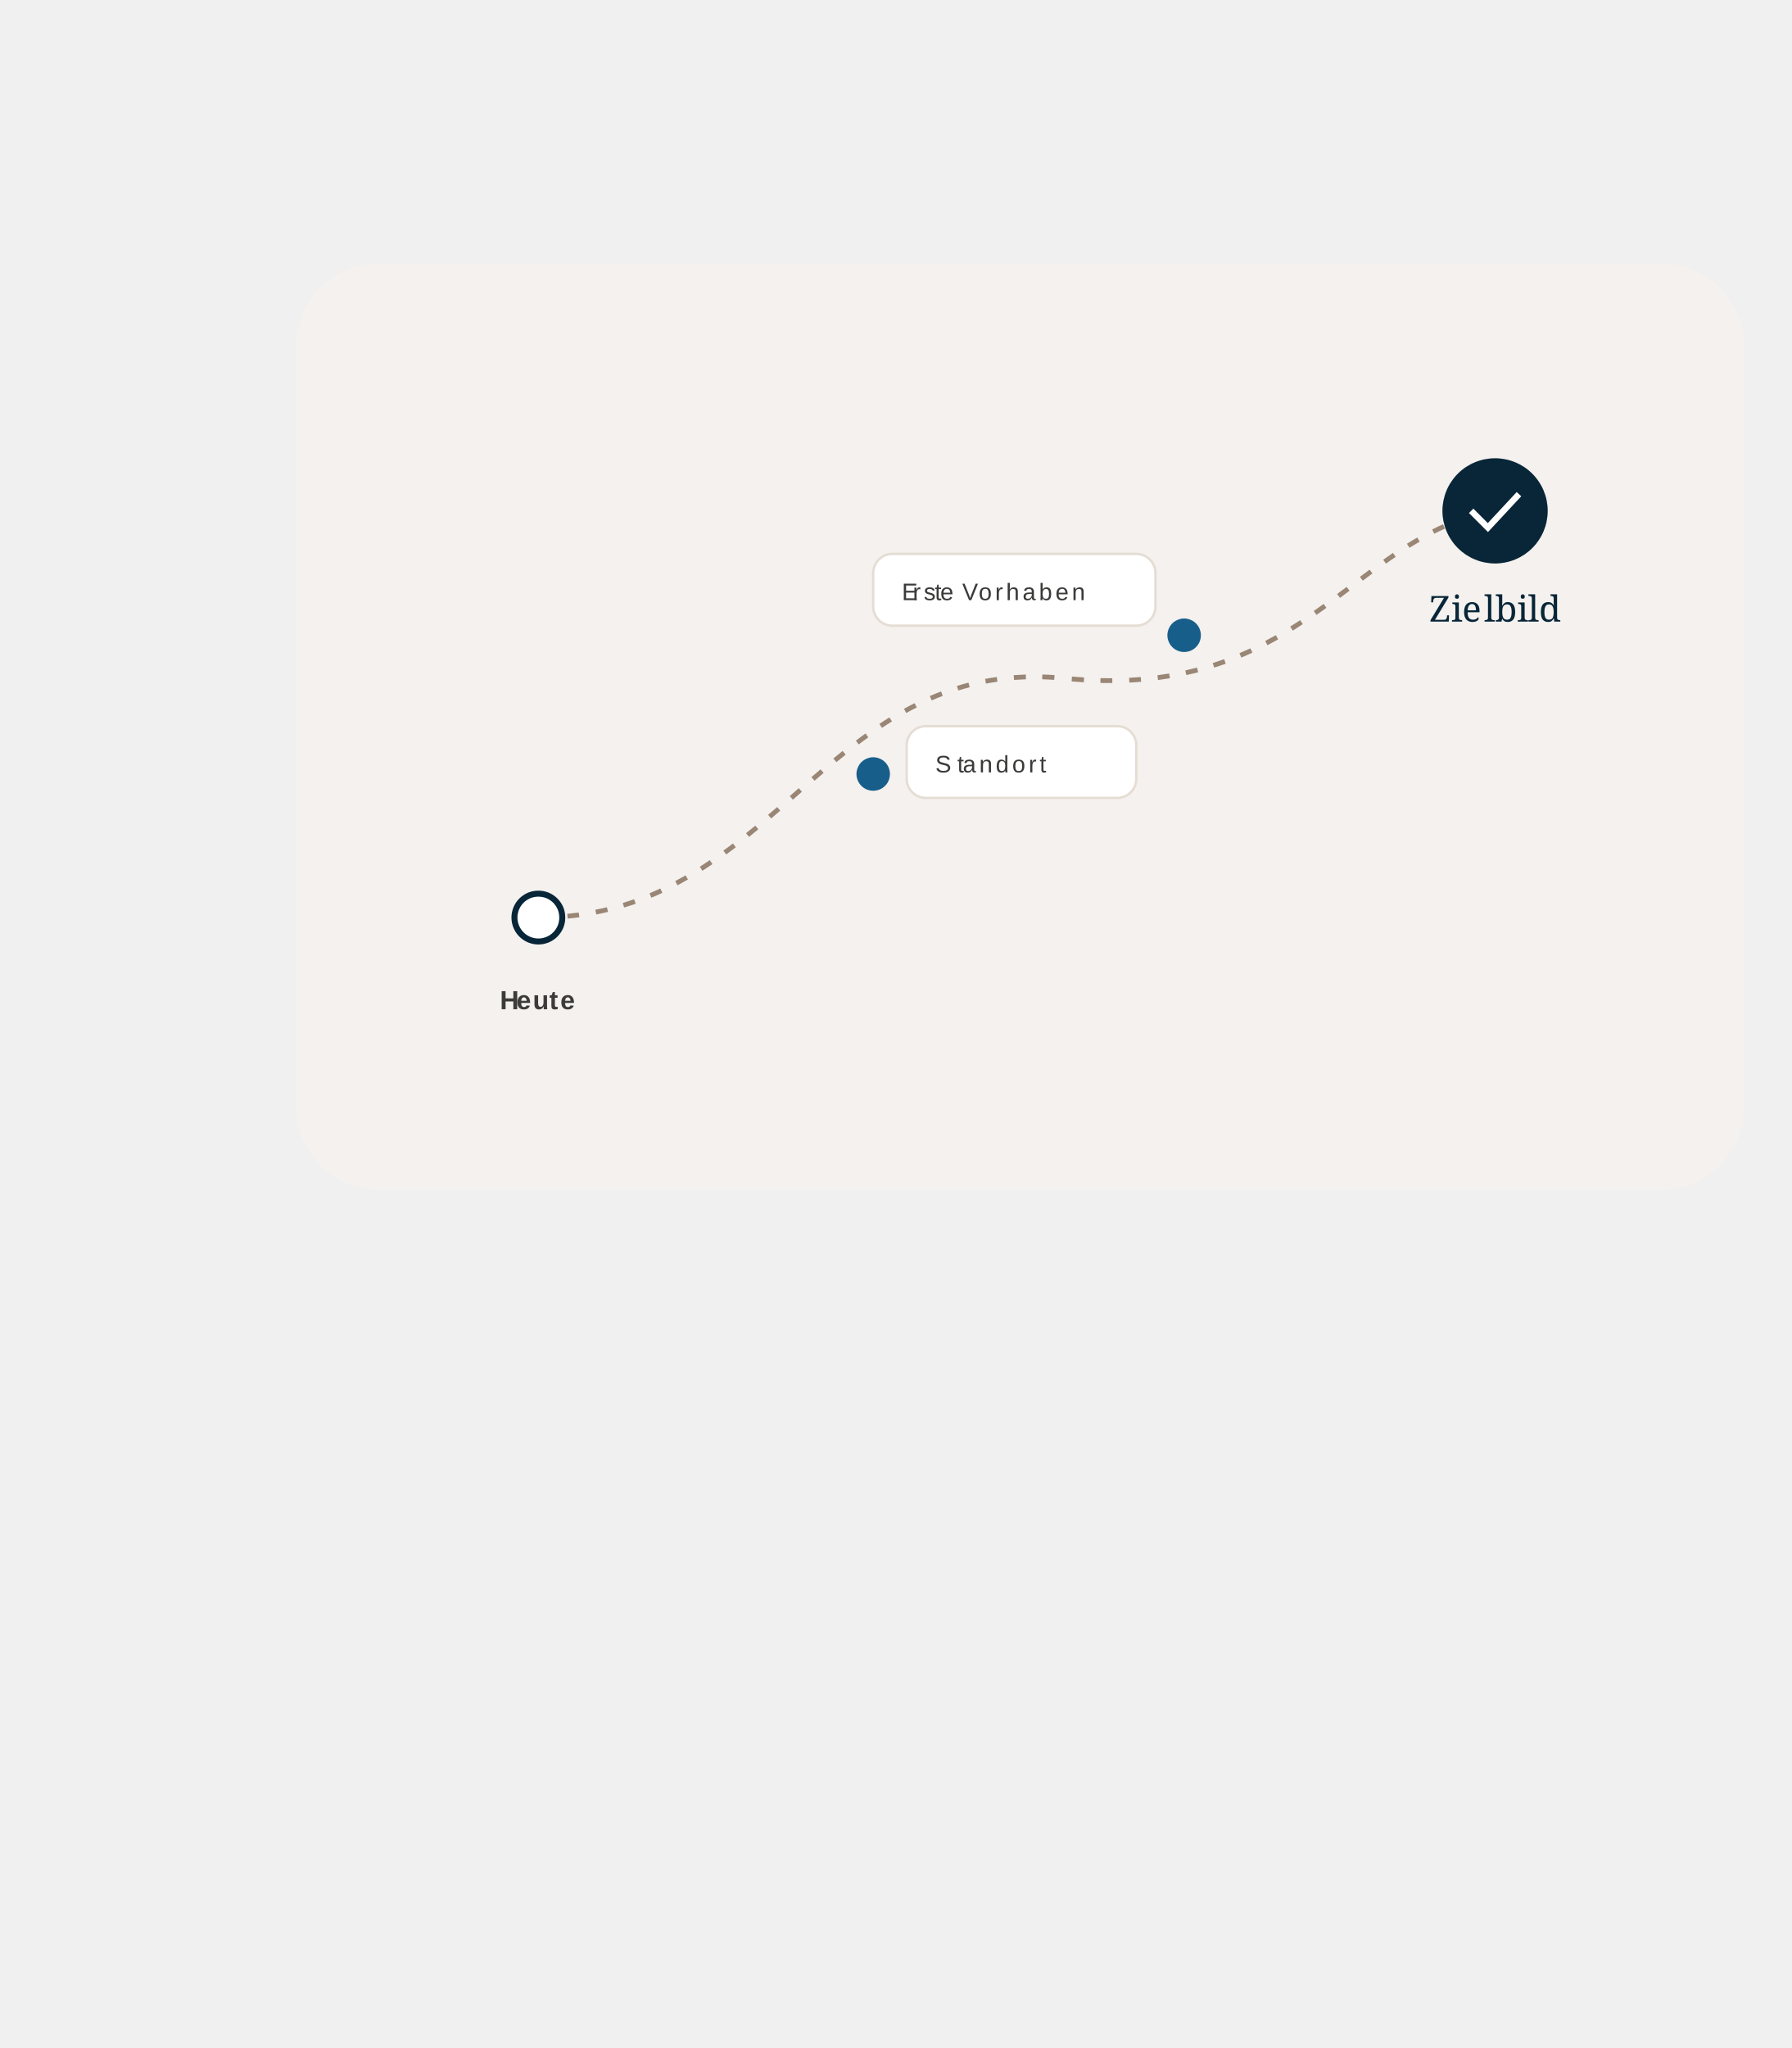
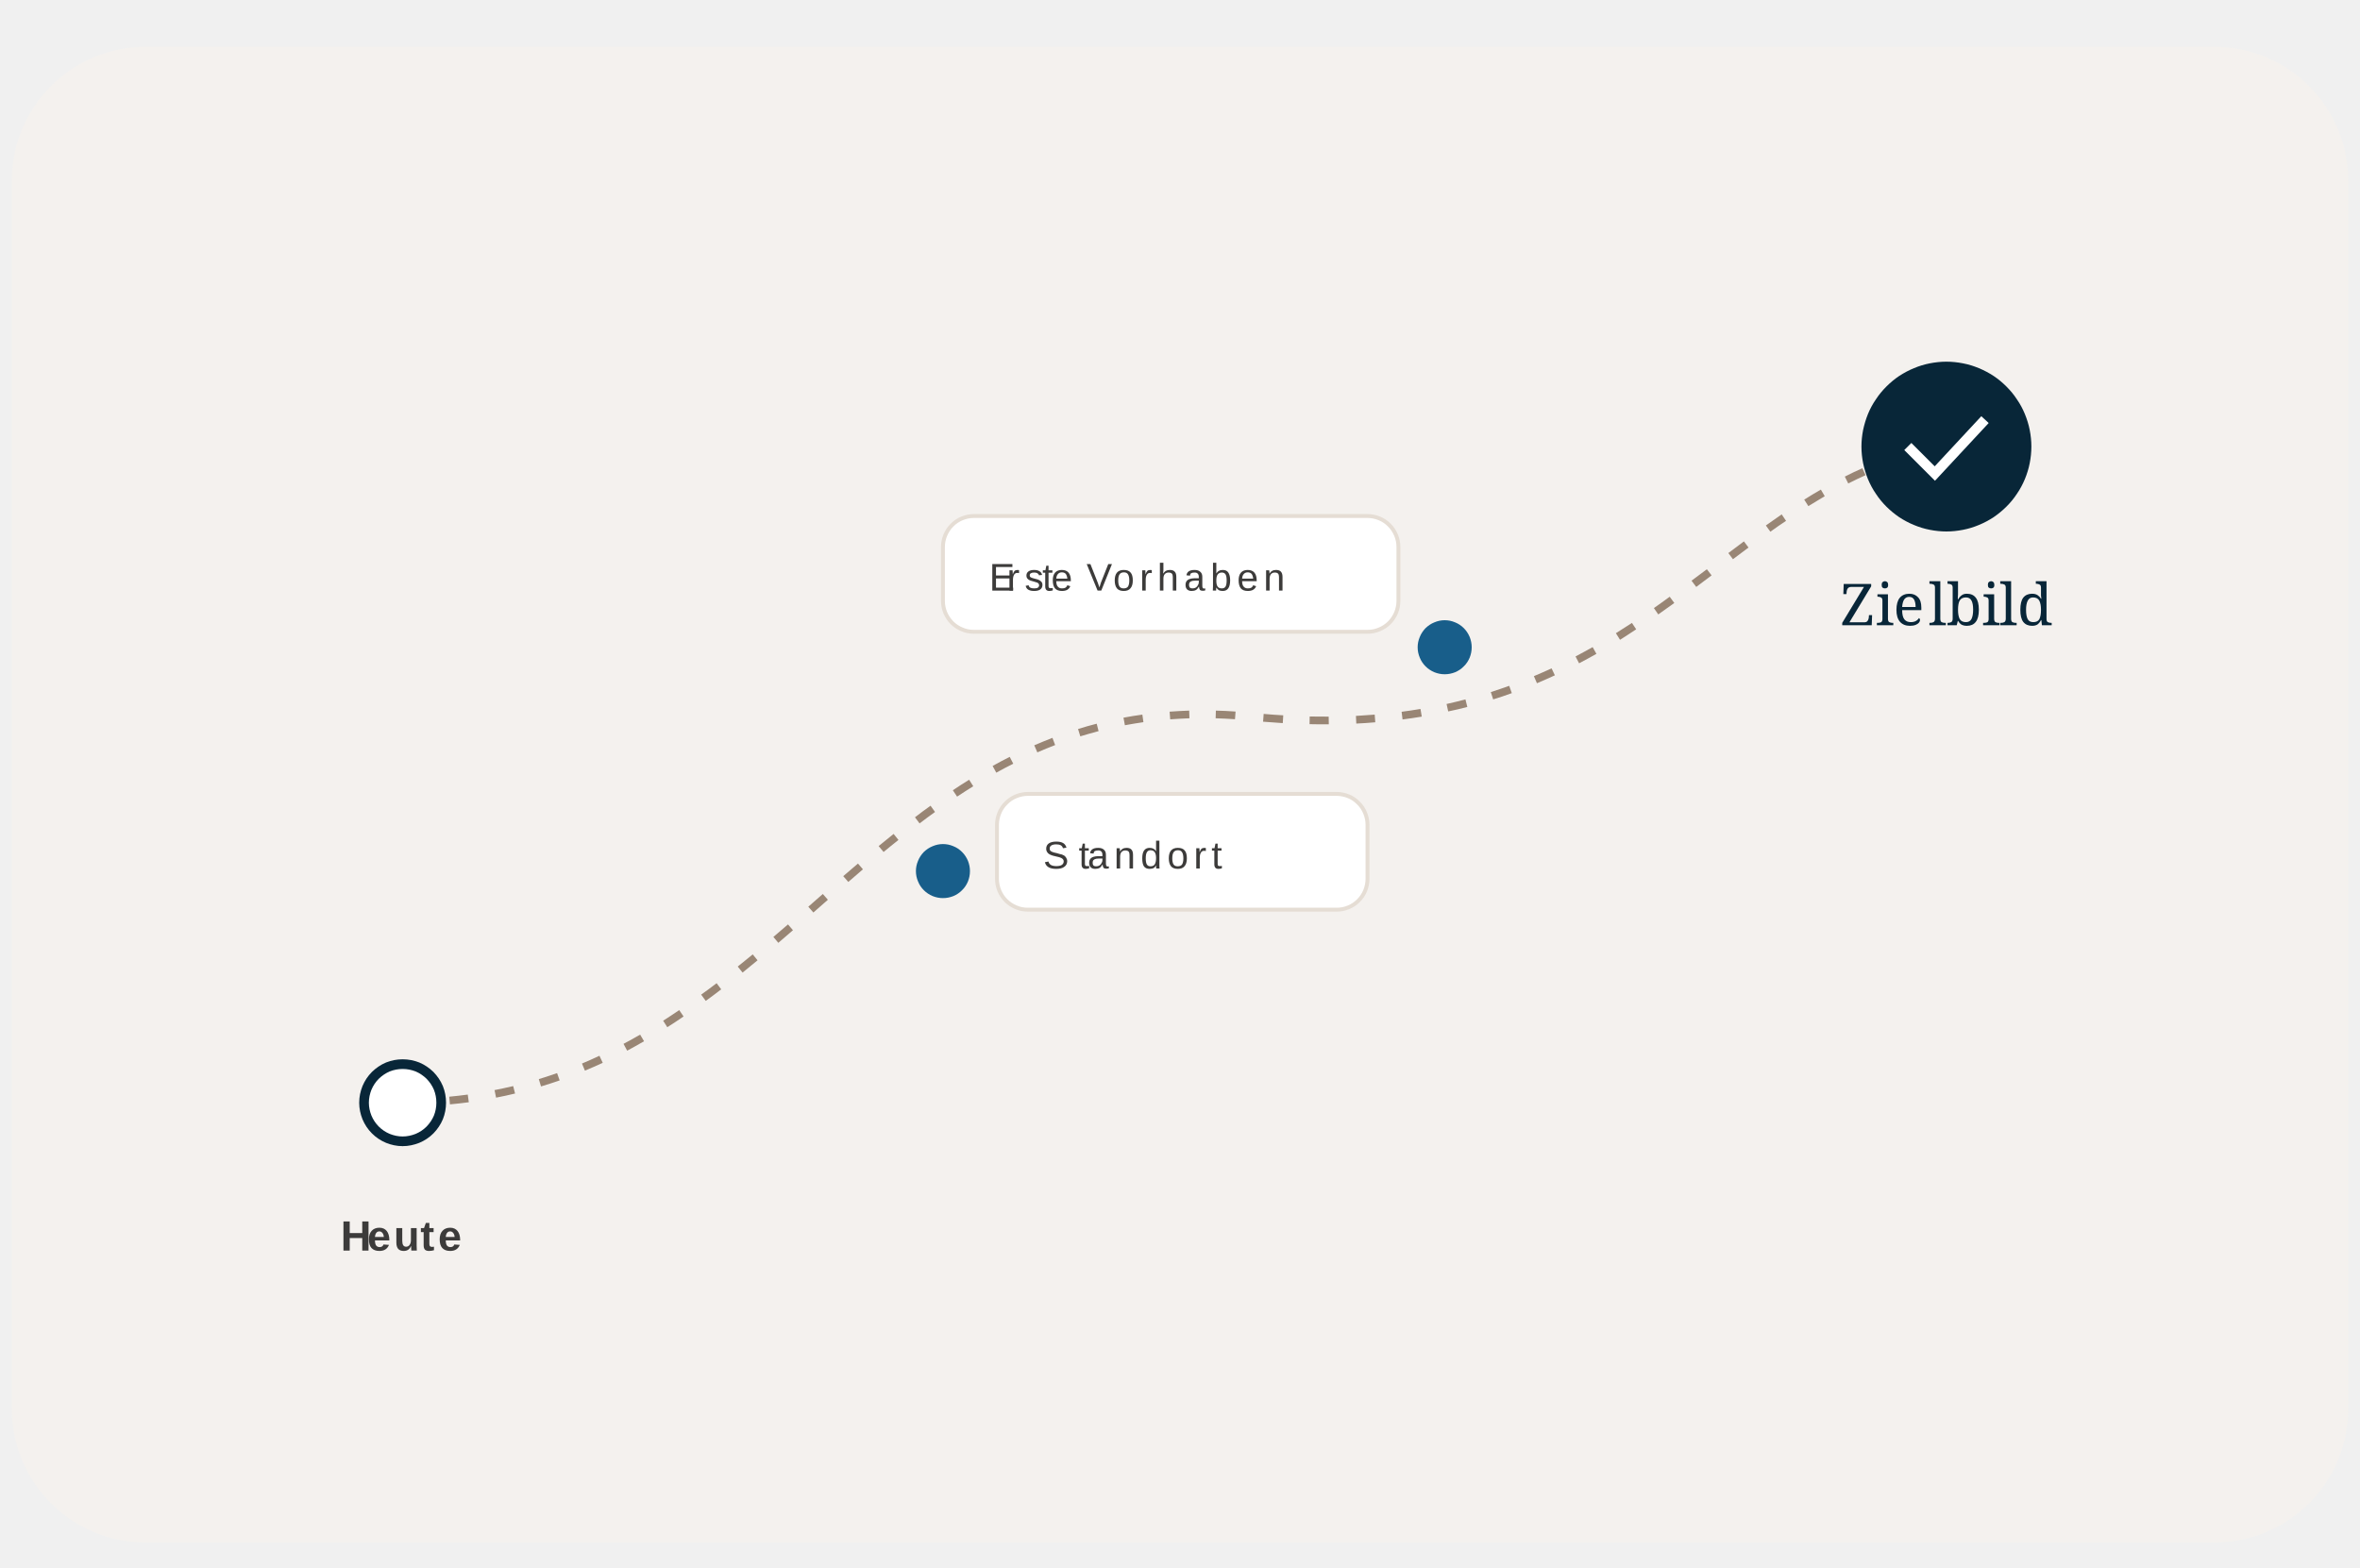
- <svg xmlns="http://www.w3.org/2000/svg" viewBox="300.0 180.0 245.0 280.0" fill="none">
+ <svg xmlns="http://www.w3.org/2000/svg" viewBox="339.5 212.0 200.0 132.8" fill="none">
  <path d="M340.5 331.38 L340.5 227.31 C340.5 226.56 340.57 225.83 340.72 225.1 C340.86 224.37 341.08 223.66 341.36 222.97 C341.65 222.28 342.0 221.63 342.41 221.01 C342.82 220.39 343.29 219.82 343.82 219.29 C344.35 218.76 344.92 218.29 345.54 217.88 C346.16 217.47 346.81 217.12 347.5 216.83 C348.19 216.55 348.9 216.33 349.63 216.19 C350.36 216.04 351.09 215.97 351.84 215.97 L527.16 215.97 C527.91 215.97 528.64 216.04 529.37 216.19 C530.1 216.33 530.81 216.55 531.5 216.83 C532.19 217.12 532.84 217.47 533.46 217.88 C534.08 218.29 534.65 218.76 535.18 219.29 C535.71 219.82 536.18 220.39 536.59 221.01 C537.0 221.63 537.35 222.28 537.64 222.97 C537.92 223.66 538.14 224.37 538.28 225.1 C538.43 225.83 538.5 226.56 538.5 227.31 L538.5 331.38 C538.5 332.13 538.43 332.86 538.28 333.59 C538.14 334.32 537.92 335.03 537.64 335.72 C537.35 336.41 537.0 337.06 536.59 337.68 C536.18 338.3 535.71 338.87 535.18 339.4 C534.65 339.93 534.08 340.4 533.46 340.81 C532.84 341.22 532.19 341.57 531.5 341.86 C530.81 342.14 530.1 342.36 529.37 342.5 C528.64 342.65 527.91 342.72 527.16 342.72 L351.84 342.72 C351.09 342.72 350.36 342.65 349.63 342.5 C348.9 342.36 348.19 342.14 347.5 341.86 C346.81 341.57 346.16 341.22 345.54 340.81 C344.92 340.4 344.35 339.93 343.82 339.4 C343.29 338.87 342.82 338.3 342.41 337.68 C342.0 337.06 341.65 336.41 341.36 335.72 C341.08 335.03 340.86 334.32 340.72 333.59 C340.57 332.86 340.5 332.13 340.5 331.38 Z" fill="#f4f1ee" stroke="none" />
  <path d="M373.62 305.12 C374.19 305.12 374.75 305.11 375.3 305.09 L375.33 305.74 C374.76 305.76 374.2 305.77 373.62 305.77 L373.62 305.12 Z M377.57 304.94 C378.1 304.89 378.62 304.83 379.14 304.76 L379.23 305.41 C378.7 305.48 378.17 305.54 377.63 305.59 L377.57 304.94 Z M381.41 304.38 C381.94 304.28 382.47 304.16 382.99 304.04 L383.15 304.67 C382.61 304.8 382.08 304.92 381.54 305.02 L381.41 304.38 Z M385.16 303.45 C385.68 303.29 386.2 303.12 386.71 302.94 L386.93 303.56 C386.41 303.74 385.88 303.91 385.35 304.07 L385.16 303.45 Z M388.82 302.13 C389.32 301.92 389.81 301.7 390.3 301.47 L390.58 302.07 C390.08 302.3 389.58 302.52 389.07 302.73 L388.82 302.13 Z M392.34 300.46 C392.81 300.21 393.28 299.95 393.75 299.68 L394.08 300.24 C393.6 300.52 393.13 300.78 392.65 301.04 L392.34 300.46 Z M395.7 298.5 C396.15 298.21 396.61 297.91 397.06 297.6 L397.43 298.14 C396.97 298.46 396.51 298.76 396.05 299.05 L395.7 298.5 Z M398.92 296.29 C399.35 295.98 399.79 295.66 400.23 295.32 L400.62 295.84 C400.18 296.18 399.74 296.51 399.31 296.82 L398.92 296.29 Z M402.02 293.91 C402.43 293.58 402.85 293.24 403.29 292.88 L403.7 293.38 C403.27 293.74 402.84 294.09 402.43 294.42 L402.02 293.91 Z M405.04 291.4 L406.28 290.34 L406.7 290.83 L405.46 291.9 L405.04 291.4 Z M408.0 288.84 L409.23 287.76 L409.66 288.25 L408.43 289.33 L408.0 288.84 Z M410.96 286.25 L412.21 285.18 L412.63 285.67 L411.39 286.74 L410.96 286.25 Z M413.96 283.7 C414.4 283.34 414.82 283.0 415.23 282.67 L415.64 283.18 C415.23 283.5 414.81 283.85 414.38 284.2 L413.96 283.7 Z M417.04 281.26 C417.48 280.92 417.92 280.59 418.36 280.28 L418.74 280.81 C418.31 281.12 417.87 281.44 417.43 281.78 L417.04 281.26 Z M420.25 278.97 C420.71 278.66 421.17 278.36 421.63 278.08 L421.98 278.63 C421.52 278.91 421.07 279.21 420.61 279.51 L420.25 278.97 Z M423.62 276.91 C424.1 276.64 424.59 276.38 425.07 276.14 L425.37 276.72 C424.89 276.96 424.41 277.21 423.93 277.48 L423.62 276.91 Z M427.15 275.16 C427.66 274.94 428.17 274.73 428.69 274.53 L428.92 275.14 C428.42 275.33 427.91 275.54 427.41 275.76 L427.15 275.16 Z M430.86 273.78 C431.38 273.62 431.91 273.46 432.44 273.33 L432.6 273.96 C432.08 274.1 431.57 274.24 431.05 274.4 L430.86 273.78 Z M434.71 272.82 C435.24 272.72 435.77 272.63 436.31 272.56 L436.4 273.2 C435.88 273.28 435.35 273.36 434.83 273.46 L434.71 272.82 Z M438.62 272.31 C439.17 272.27 439.72 272.24 440.28 272.22 L440.3 272.87 C439.75 272.89 439.21 272.92 438.67 272.96 L438.62 272.31 Z M442.54 272.22 C443.09 272.23 443.65 272.26 444.21 272.3 L444.16 272.95 C443.61 272.91 443.06 272.89 442.52 272.87 L442.54 272.22 Z M446.59 272.5 C447.15 272.55 447.7 272.59 448.25 272.62 L448.21 273.28 C447.66 273.24 447.1 273.2 446.54 273.16 L446.59 272.5 Z M450.49 272.72 C451.03 272.73 451.57 272.73 452.1 272.73 L452.11 273.38 C451.57 273.39 451.02 273.38 450.48 273.37 L450.49 272.72 Z M454.41 272.67 C454.95 272.64 455.48 272.6 456.0 272.56 L456.05 273.21 C455.52 273.26 454.99 273.29 454.44 273.32 L454.41 272.67 Z M458.28 272.32 C458.82 272.25 459.35 272.17 459.88 272.08 L459.99 272.73 C459.45 272.82 458.91 272.9 458.36 272.97 L458.28 272.32 Z M462.09 271.66 C462.63 271.54 463.16 271.41 463.69 271.27 L463.85 271.91 C463.32 272.05 462.78 272.18 462.23 272.29 L462.09 271.66 Z M465.84 270.65 C466.36 270.48 466.88 270.31 467.4 270.12 L467.62 270.74 C467.1 270.93 466.57 271.11 466.04 271.27 L465.84 270.65 Z M469.49 269.3 C469.99 269.09 470.49 268.87 470.99 268.64 L471.27 269.23 C470.76 269.46 470.26 269.69 469.75 269.9 L469.49 269.3 Z M473.02 267.63 C473.5 267.38 473.98 267.11 474.47 266.84 L474.79 267.41 C474.3 267.69 473.81 267.95 473.32 268.21 L473.02 267.63 Z M476.44 265.66 C476.89 265.38 477.34 265.09 477.8 264.79 L478.16 265.33 C477.7 265.64 477.24 265.93 476.79 266.22 L476.44 265.66 Z M479.66 263.53 C480.09 263.23 480.54 262.91 481.0 262.57 L481.39 263.1 C480.92 263.44 480.47 263.76 480.03 264.07 L479.66 263.53 Z M482.85 261.21 L484.15 260.24 L484.55 260.76 L483.25 261.74 L482.85 261.21 Z M485.97 258.87 L487.29 257.88 L487.68 258.4 L486.36 259.39 L485.97 258.87 Z M489.15 256.53 C489.61 256.2 490.06 255.89 490.49 255.59 L490.86 256.14 C490.43 256.42 489.99 256.73 489.53 257.06 L489.15 256.53 Z M492.4 254.34 C492.88 254.04 493.35 253.75 493.81 253.49 L494.14 254.05 C493.69 254.32 493.22 254.6 492.75 254.89 L492.4 254.34 Z M495.84 252.39 C496.34 252.13 496.83 251.9 497.33 251.68 L497.6 252.27 C497.11 252.49 496.62 252.72 496.13 252.97 L495.84 252.39 Z M499.47 250.81 C499.99 250.62 500.52 250.45 501.04 250.3 L501.23 250.92 C500.72 251.08 500.2 251.24 499.69 251.43 L499.47 250.81 Z M503.28 249.73 C503.65 249.65 504.02 249.58 504.4 249.52 L504.5 250.17 C504.14 250.23 503.77 250.3 503.41 250.37 L503.28 249.73 Z" fill="#998675" stroke="none" />
  <path d="M376.89 305.45 C376.89 305.88 376.81 306.3 376.65 306.7 C376.48 307.1 376.24 307.45 375.94 307.76 C375.63 308.07 375.28 308.3 374.88 308.47 C374.47 308.63 374.06 308.72 373.62 308.72 C373.19 308.72 372.77 308.63 372.37 308.47 C371.97 308.3 371.62 308.07 371.31 307.76 C371.0 307.45 370.77 307.1 370.6 306.7 C370.44 306.3 370.35 305.88 370.35 305.45 C370.35 305.01 370.44 304.59 370.6 304.19 C370.77 303.79 371.0 303.44 371.31 303.13 C371.62 302.83 371.97 302.59 372.37 302.42 C372.77 302.26 373.19 302.18 373.62 302.18 C374.06 302.18 374.47 302.26 374.88 302.42 C375.28 302.59 375.63 302.83 375.94 303.13 C376.24 303.44 376.48 303.79 376.65 304.19 C376.81 304.59 376.89 305.01 376.89 305.45 Z" fill="#ffffff" stroke="none" />
  <path d="M376.89 305.45 C376.89 305.88 376.81 306.3 376.65 306.7 C376.48 307.1 376.24 307.45 375.94 307.76 C375.63 308.07 375.28 308.3 374.88 308.47 C374.47 308.63 374.06 308.72 373.62 308.72 C373.19 308.72 372.77 308.63 372.37 308.47 C371.97 308.3 371.62 308.07 371.31 307.76 C371.0 307.45 370.77 307.1 370.6 306.7 C370.44 306.3 370.35 305.88 370.35 305.45 C370.35 305.01 370.44 304.59 370.6 304.19 C370.77 303.79 371.0 303.44 371.31 303.13 C371.62 302.83 371.97 302.59 372.37 302.42 C372.77 302.26 373.19 302.18 373.62 302.18 C374.06 302.18 374.47 302.26 374.88 302.42 C375.28 302.59 375.63 302.83 375.94 303.13 C376.24 303.44 376.48 303.79 376.65 304.19 C376.81 304.59 376.89 305.01 376.89 305.45 Z" fill="none" stroke="#082638" stroke-width="0.82" />
  <path d="M421.7 285.82 C421.7 286.13 421.64 286.42 421.53 286.7 C421.41 286.98 421.25 287.23 421.03 287.44 C420.82 287.66 420.57 287.82 420.29 287.94 C420.01 288.05 419.72 288.11 419.41 288.11 C419.11 288.11 418.82 288.05 418.54 287.94 C418.26 287.82 418.01 287.66 417.79 287.44 C417.58 287.23 417.41 286.98 417.3 286.7 C417.18 286.42 417.12 286.13 417.12 285.82 C417.12 285.52 417.18 285.23 417.3 284.95 C417.41 284.67 417.58 284.42 417.79 284.2 C418.01 283.99 418.26 283.82 418.54 283.71 C418.82 283.59 419.11 283.53 419.41 283.53 C419.72 283.53 420.01 283.59 420.29 283.71 C420.57 283.82 420.82 283.99 421.03 284.2 C421.25 284.42 421.41 284.67 421.53 284.95 C421.64 285.23 421.7 285.52 421.7 285.82 Z" fill="#185e8a" stroke="none" />
  <path d="M426.61 279.28 L452.77 279.28 C453.12 279.28 453.45 279.35 453.78 279.48 C454.1 279.61 454.38 279.8 454.62 280.05 C454.87 280.29 455.06 280.58 455.19 280.9 C455.32 281.22 455.39 281.55 455.39 281.9 L455.39 286.48 C455.39 286.82 455.32 287.16 455.19 287.48 C455.06 287.8 454.87 288.08 454.62 288.33 C454.38 288.57 454.1 288.76 453.78 288.89 C453.45 289.03 453.12 289.09 452.77 289.09 L426.61 289.09 C426.26 289.09 425.93 289.03 425.61 288.89 C425.29 288.76 425.0 288.57 424.76 288.33 C424.51 288.08 424.32 287.8 424.19 287.48 C424.06 287.16 423.99 286.82 423.99 286.48 L423.99 281.9 C423.99 281.55 424.06 281.22 424.19 280.9 C424.32 280.58 424.51 280.29 424.76 280.05 C425.0 279.8 425.29 279.61 425.61 279.48 C425.93 279.35 426.26 279.28 426.61 279.28 Z" fill="#ffffff" stroke="none" />
  <path d="M426.61 279.28 L452.77 279.28 C453.12 279.28 453.45 279.35 453.78 279.48 C454.1 279.61 454.38 279.8 454.62 280.05 C454.87 280.29 455.06 280.58 455.19 280.9 C455.32 281.22 455.39 281.55 455.39 281.9 L455.39 286.48 C455.39 286.82 455.32 287.16 455.19 287.48 C455.06 287.8 454.87 288.08 454.62 288.33 C454.38 288.57 454.1 288.76 453.78 288.89 C453.45 289.03 453.12 289.09 452.77 289.09 L426.61 289.09 C426.26 289.09 425.93 289.03 425.61 288.89 C425.29 288.76 425.0 288.57 424.76 288.33 C424.51 288.08 424.32 287.8 424.19 287.48 C424.06 287.16 423.99 286.82 423.99 286.48 L423.99 281.9 C423.99 281.55 424.06 281.22 424.19 280.9 C424.32 280.58 424.51 280.29 424.76 280.05 C425.0 279.8 425.29 279.61 425.61 279.48 C425.93 279.35 426.26 279.28 426.61 279.28 Z" fill="none" stroke="#e5ddd4" stroke-width="0.33" />
  <path d="M464.22 266.85 C464.22 267.16 464.16 267.45 464.05 267.73 C463.93 268.01 463.77 268.26 463.55 268.47 C463.34 268.69 463.09 268.85 462.81 268.97 C462.53 269.08 462.24 269.14 461.93 269.14 C461.63 269.14 461.34 269.08 461.06 268.97 C460.78 268.85 460.53 268.69 460.31 268.47 C460.1 268.26 459.93 268.01 459.82 267.73 C459.7 267.45 459.64 267.16 459.64 266.85 C459.64 266.55 459.7 266.26 459.82 265.98 C459.93 265.7 460.1 265.45 460.31 265.23 C460.53 265.02 460.78 264.85 461.06 264.74 C461.34 264.62 461.63 264.56 461.93 264.56 C462.24 264.56 462.53 264.62 462.81 264.74 C463.09 264.85 463.34 265.02 463.55 265.23 C463.77 265.45 463.93 265.7 464.05 265.98 C464.16 266.26 464.22 266.55 464.22 266.85 Z" fill="#185e8a" stroke="none" />
  <path d="M422.03 255.73 L455.39 255.73 C455.74 255.73 456.07 255.8 456.39 255.93 C456.71 256.06 457.0 256.25 457.24 256.5 C457.49 256.74 457.67 257.03 457.81 257.35 C457.94 257.67 458.01 258.0 458.01 258.35 L458.01 262.93 C458.01 263.27 457.94 263.61 457.81 263.93 C457.67 264.25 457.49 264.53 457.24 264.78 C457.0 265.02 456.71 265.21 456.39 265.34 C456.07 265.48 455.74 265.54 455.39 265.54 L422.03 265.54 C421.68 265.54 421.35 265.48 421.03 265.34 C420.71 265.21 420.42 265.02 420.18 264.78 C419.93 264.53 419.75 264.25 419.61 263.93 C419.48 263.61 419.41 263.27 419.41 262.93 L419.41 258.35 C419.41 258.0 419.48 257.67 419.61 257.35 C419.75 257.03 419.93 256.74 420.18 256.5 C420.42 256.25 420.71 256.06 421.03 255.93 C421.35 255.8 421.68 255.73 422.03 255.73 Z" fill="#ffffff" stroke="none" />
  <path d="M422.03 255.73 L455.39 255.73 C455.74 255.73 456.07 255.8 456.39 255.93 C456.71 256.06 457.0 256.25 457.24 256.5 C457.49 256.74 457.67 257.03 457.81 257.35 C457.94 257.67 458.01 258.0 458.01 258.35 L458.01 262.93 C458.01 263.27 457.94 263.61 457.81 263.93 C457.67 264.25 457.49 264.53 457.24 264.78 C457.0 265.02 456.71 265.21 456.39 265.34 C456.07 265.48 455.74 265.54 455.39 265.54 L422.03 265.54 C421.68 265.54 421.35 265.48 421.03 265.34 C420.71 265.21 420.42 265.02 420.18 264.78 C419.93 264.53 419.75 264.25 419.61 263.93 C419.48 263.61 419.41 263.27 419.41 262.93 L419.41 258.35 C419.41 258.0 419.48 257.67 419.61 257.35 C419.75 257.03 419.93 256.74 420.18 256.5 C420.42 256.25 420.71 256.06 421.03 255.93 C421.35 255.8 421.68 255.73 422.03 255.73 Z" fill="none" stroke="#e5ddd4" stroke-width="0.33" />
  <path d="M511.65 249.84 C511.65 250.32 511.6 250.79 511.51 251.25 C511.42 251.71 511.28 252.16 511.1 252.6 C510.92 253.03 510.7 253.45 510.43 253.84 C510.17 254.24 509.87 254.6 509.54 254.93 C509.2 255.27 508.84 255.56 508.45 255.83 C508.05 256.09 507.64 256.31 507.2 256.49 C506.77 256.67 506.32 256.81 505.85 256.9 C505.39 256.99 504.92 257.04 504.45 257.04 C503.98 257.04 503.51 256.99 503.05 256.9 C502.58 256.81 502.13 256.67 501.7 256.49 C501.26 256.31 500.85 256.09 500.45 255.83 C500.06 255.56 499.7 255.27 499.36 254.93 C499.03 254.6 498.73 254.24 498.47 253.84 C498.2 253.45 497.98 253.03 497.8 252.6 C497.62 252.16 497.49 251.71 497.39 251.25 C497.3 250.79 497.25 250.32 497.25 249.84 C497.25 249.37 497.3 248.9 497.39 248.44 C497.49 247.98 497.62 247.53 497.8 247.09 C497.98 246.65 498.2 246.24 498.47 245.85 C498.73 245.45 499.03 245.09 499.36 244.76 C499.7 244.42 500.06 244.12 500.45 243.86 C500.85 243.6 501.26 243.38 501.7 243.2 C502.13 243.02 502.58 242.88 503.05 242.79 C503.51 242.7 503.98 242.65 504.45 242.65 C504.92 242.65 505.39 242.7 505.85 242.79 C506.32 242.88 506.77 243.02 507.2 243.2 C507.64 243.38 508.05 243.6 508.45 243.86 C508.84 244.12 509.2 244.42 509.54 244.76 C509.87 245.09 510.17 245.45 510.43 245.85 C510.7 246.24 510.92 246.65 511.1 247.09 C511.28 247.53 511.42 247.98 511.51 248.44 C511.6 248.9 511.65 249.37 511.65 249.84 Z" fill="#082638" stroke="none" />
  <path d="M501.18 249.84 L503.47 252.13 L507.72 247.56" fill="none" stroke="#ffffff" stroke-width="0.85" />
  <text x="368.37" y="317.98" font-family="Poppins, Arial, sans-serif" font-size="3.59" fill="#3c3b3a" font-weight="600">H</text>
  <text x="370.62" y="317.98" font-family="Poppins, Arial, sans-serif" font-size="3.59" fill="#3c3b3a" font-weight="600">e</text>
  <text x="372.87" y="317.98" font-family="Poppins, Arial, sans-serif" font-size="3.59" fill="#3c3b3a" font-weight="600">u</text>
  <text x="375.12" y="317.98" font-family="Poppins, Arial, sans-serif" font-size="3.59" fill="#3c3b3a" font-weight="600">t</text>
  <text x="376.62" y="317.98" font-family="Poppins, Arial, sans-serif" font-size="3.59" fill="#3c3b3a" font-weight="600">e</text>
  <text x="427.91" y="285.6" font-family="Poppins, Arial, sans-serif" font-size="3.27" fill="#3c3b3a">S</text>
  <text x="430.91" y="285.6" font-family="Poppins, Arial, sans-serif" font-size="3.27" fill="#3c3b3a">t</text>
  <text x="431.66" y="285.6" font-family="Poppins, Arial, sans-serif" font-size="3.27" fill="#3c3b3a">a</text>
  <text x="433.91" y="285.6" font-family="Poppins, Arial, sans-serif" font-size="3.27" fill="#3c3b3a">n</text>
  <text x="436.16" y="285.6" font-family="Poppins, Arial, sans-serif" font-size="3.27" fill="#3c3b3a">d</text>
  <text x="438.41" y="285.6" font-family="Poppins, Arial, sans-serif" font-size="3.27" fill="#3c3b3a">o</text>
  <text x="440.66" y="285.6" font-family="Poppins, Arial, sans-serif" font-size="3.27" fill="#3c3b3a">r</text>
  <text x="442.16" y="285.6" font-family="Poppins, Arial, sans-serif" font-size="3.27" fill="#3c3b3a">t</text>
  <text x="423.33" y="262.05" font-family="Poppins, Arial, sans-serif" font-size="3.27" fill="#3c3b3a">E</text>
  <text x="424.83" y="262.05" font-family="Poppins, Arial, sans-serif" font-size="3.27" fill="#3c3b3a">r</text>
  <text x="426.33" y="262.05" font-family="Poppins, Arial, sans-serif" font-size="3.27" fill="#3c3b3a">s</text>
  <text x="427.83" y="262.05" font-family="Poppins, Arial, sans-serif" font-size="3.27" fill="#3c3b3a">t</text>
  <text x="428.58" y="262.05" font-family="Poppins, Arial, sans-serif" font-size="3.27" fill="#3c3b3a">e</text>
  <text x="431.58" y="262.05" font-family="Poppins, Arial, sans-serif" font-size="3.27" fill="#3c3b3a">V</text>
  <text x="433.83" y="262.05" font-family="Poppins, Arial, sans-serif" font-size="3.27" fill="#3c3b3a">o</text>
  <text x="436.08" y="262.05" font-family="Poppins, Arial, sans-serif" font-size="3.27" fill="#3c3b3a">r</text>
  <text x="437.58" y="262.05" font-family="Poppins, Arial, sans-serif" font-size="3.27" fill="#3c3b3a">h</text>
  <text x="439.83" y="262.05" font-family="Poppins, Arial, sans-serif" font-size="3.27" fill="#3c3b3a">a</text>
  <text x="442.08" y="262.05" font-family="Poppins, Arial, sans-serif" font-size="3.27" fill="#3c3b3a">b</text>
  <text x="444.33" y="262.05" font-family="Poppins, Arial, sans-serif" font-size="3.27" fill="#3c3b3a">e</text>
  <text x="446.58" y="262.05" font-family="Poppins, Arial, sans-serif" font-size="3.27" fill="#3c3b3a">n</text>
  <text x="495.45" y="264.99" font-family="Lora, Georgia, serif" font-size="4.9" fill="#082638">Z</text>
  <text x="498.45" y="264.99" font-family="Lora, Georgia, serif" font-size="4.9" fill="#082638">i</text>
  <text x="499.95" y="264.99" font-family="Lora, Georgia, serif" font-size="4.9" fill="#082638">e</text>
  <text x="502.95" y="264.99" font-family="Lora, Georgia, serif" font-size="4.9" fill="#082638">l</text>
  <text x="504.45" y="264.99" font-family="Lora, Georgia, serif" font-size="4.9" fill="#082638">b</text>
  <text x="507.45" y="264.99" font-family="Lora, Georgia, serif" font-size="4.9" fill="#082638">i</text>
  <text x="508.95" y="264.99" font-family="Lora, Georgia, serif" font-size="4.9" fill="#082638">l</text>
  <text x="510.45" y="264.99" font-family="Lora, Georgia, serif" font-size="4.9" fill="#082638">d</text>
</svg>
